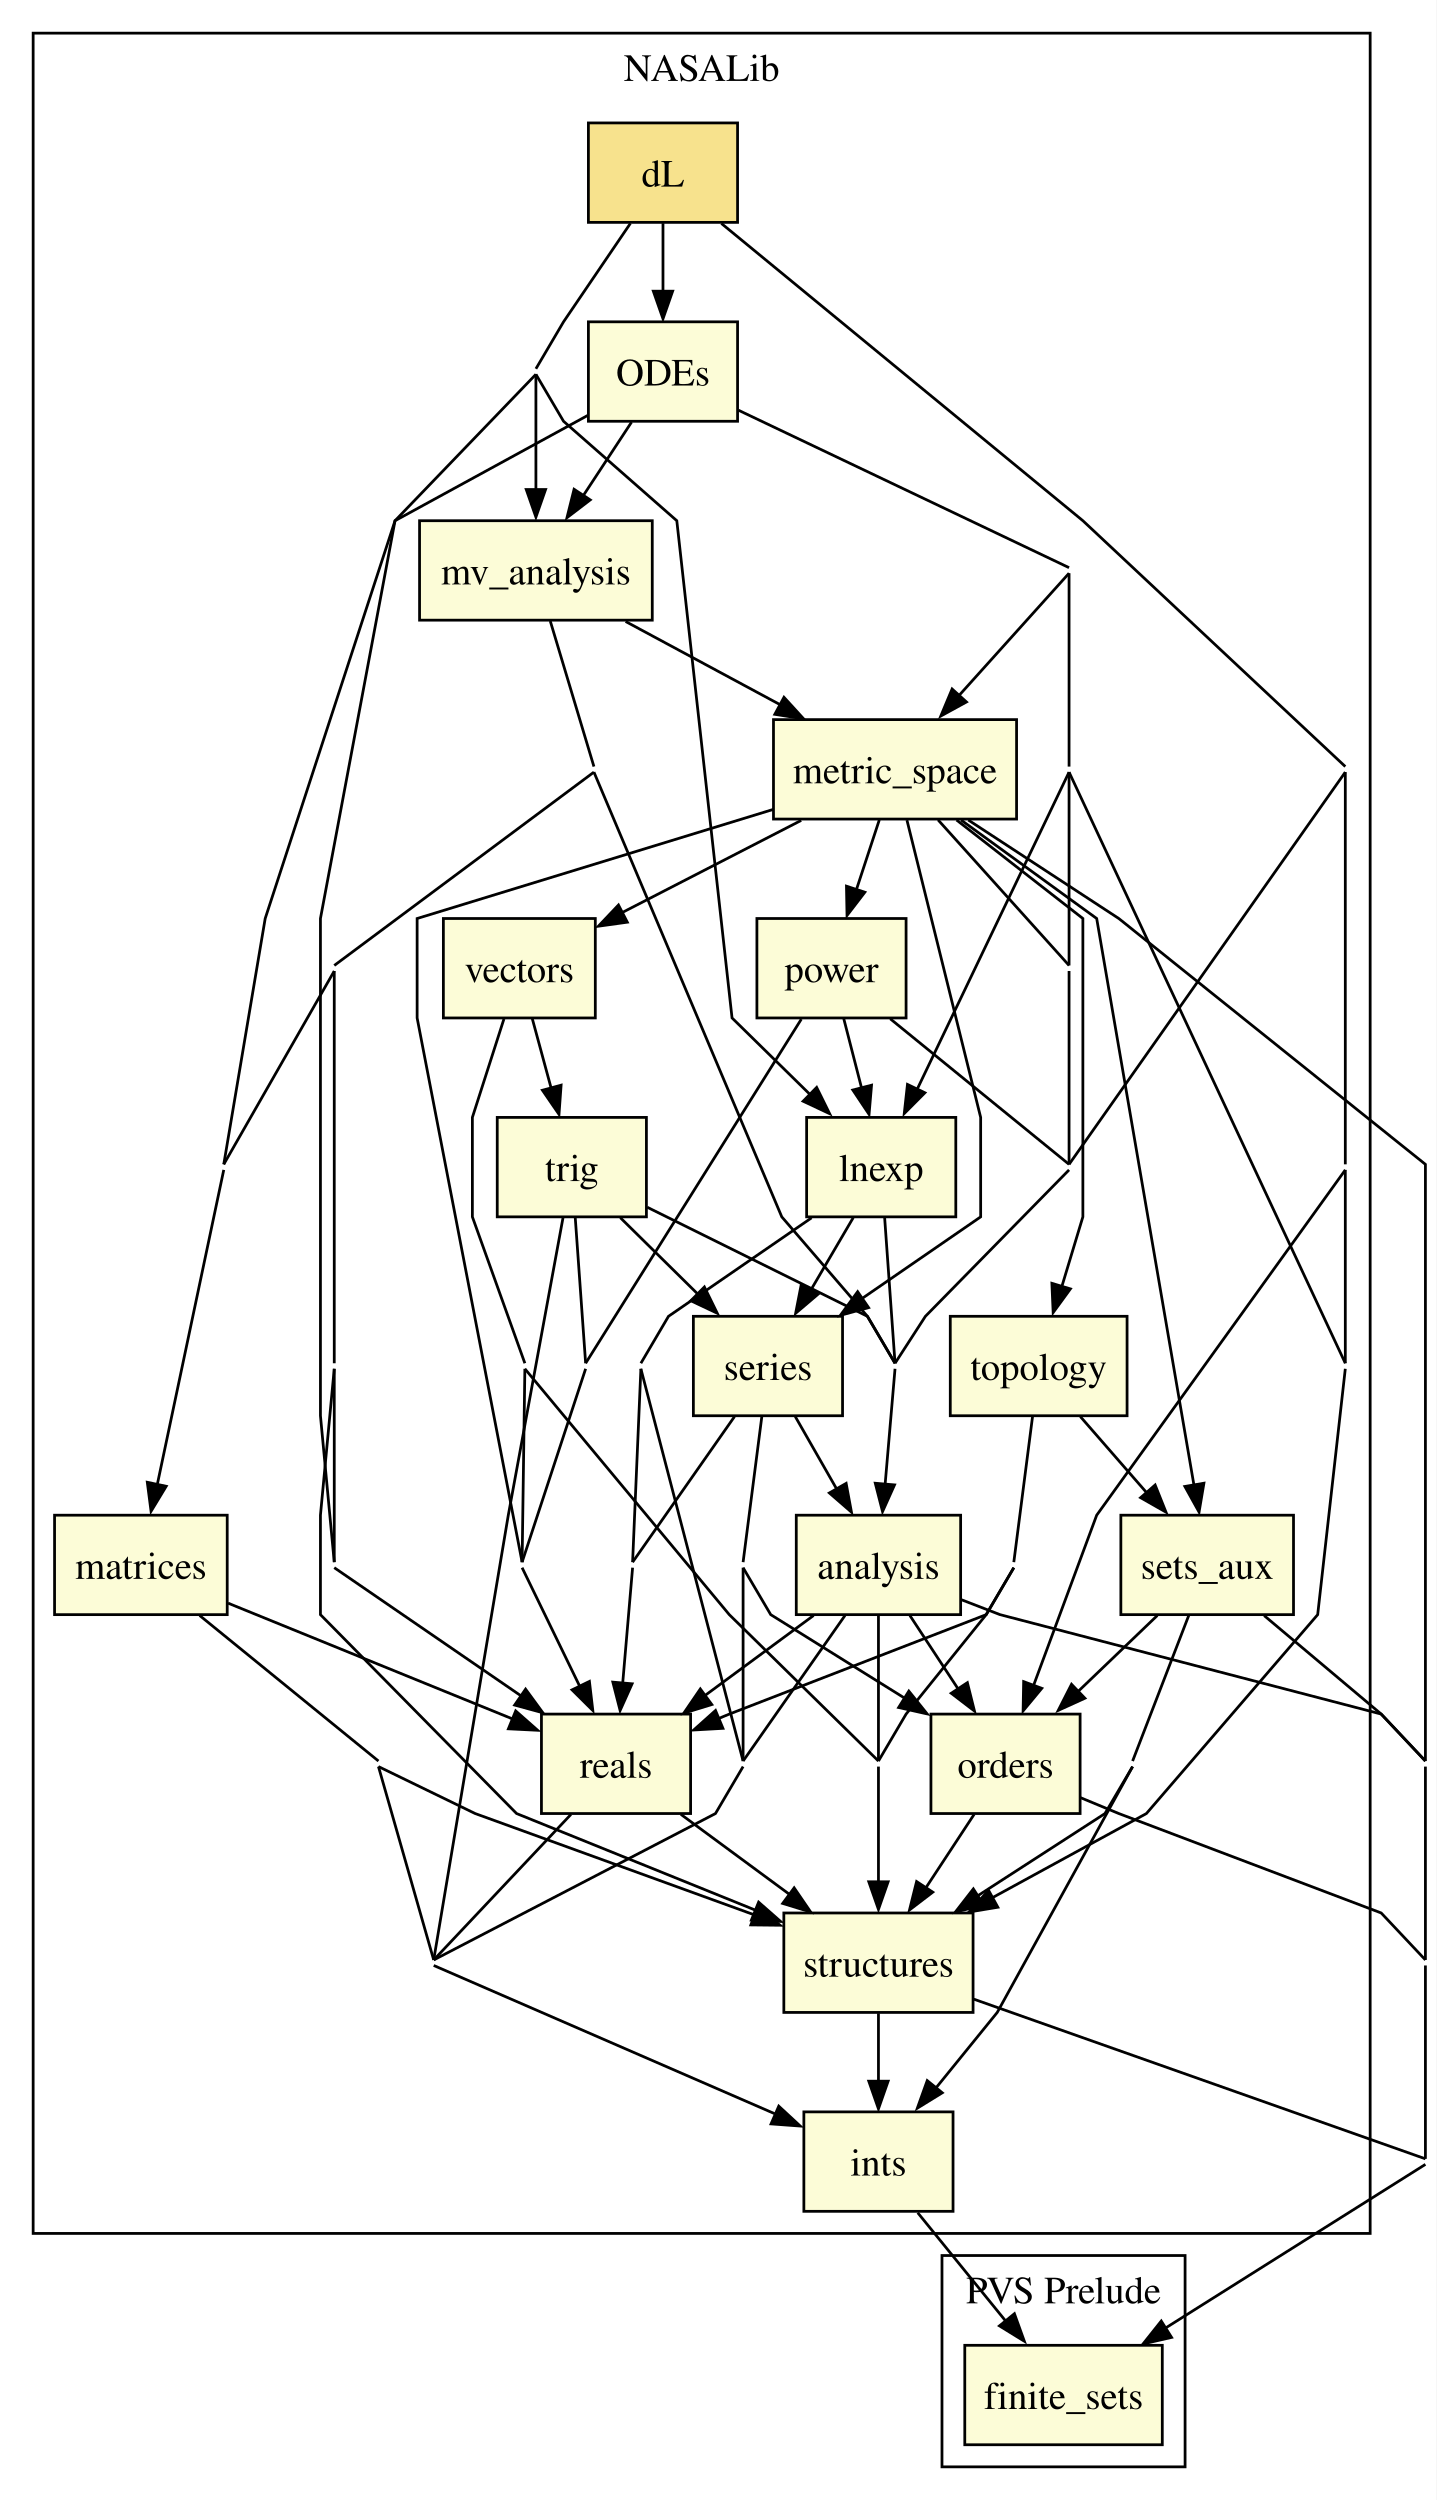
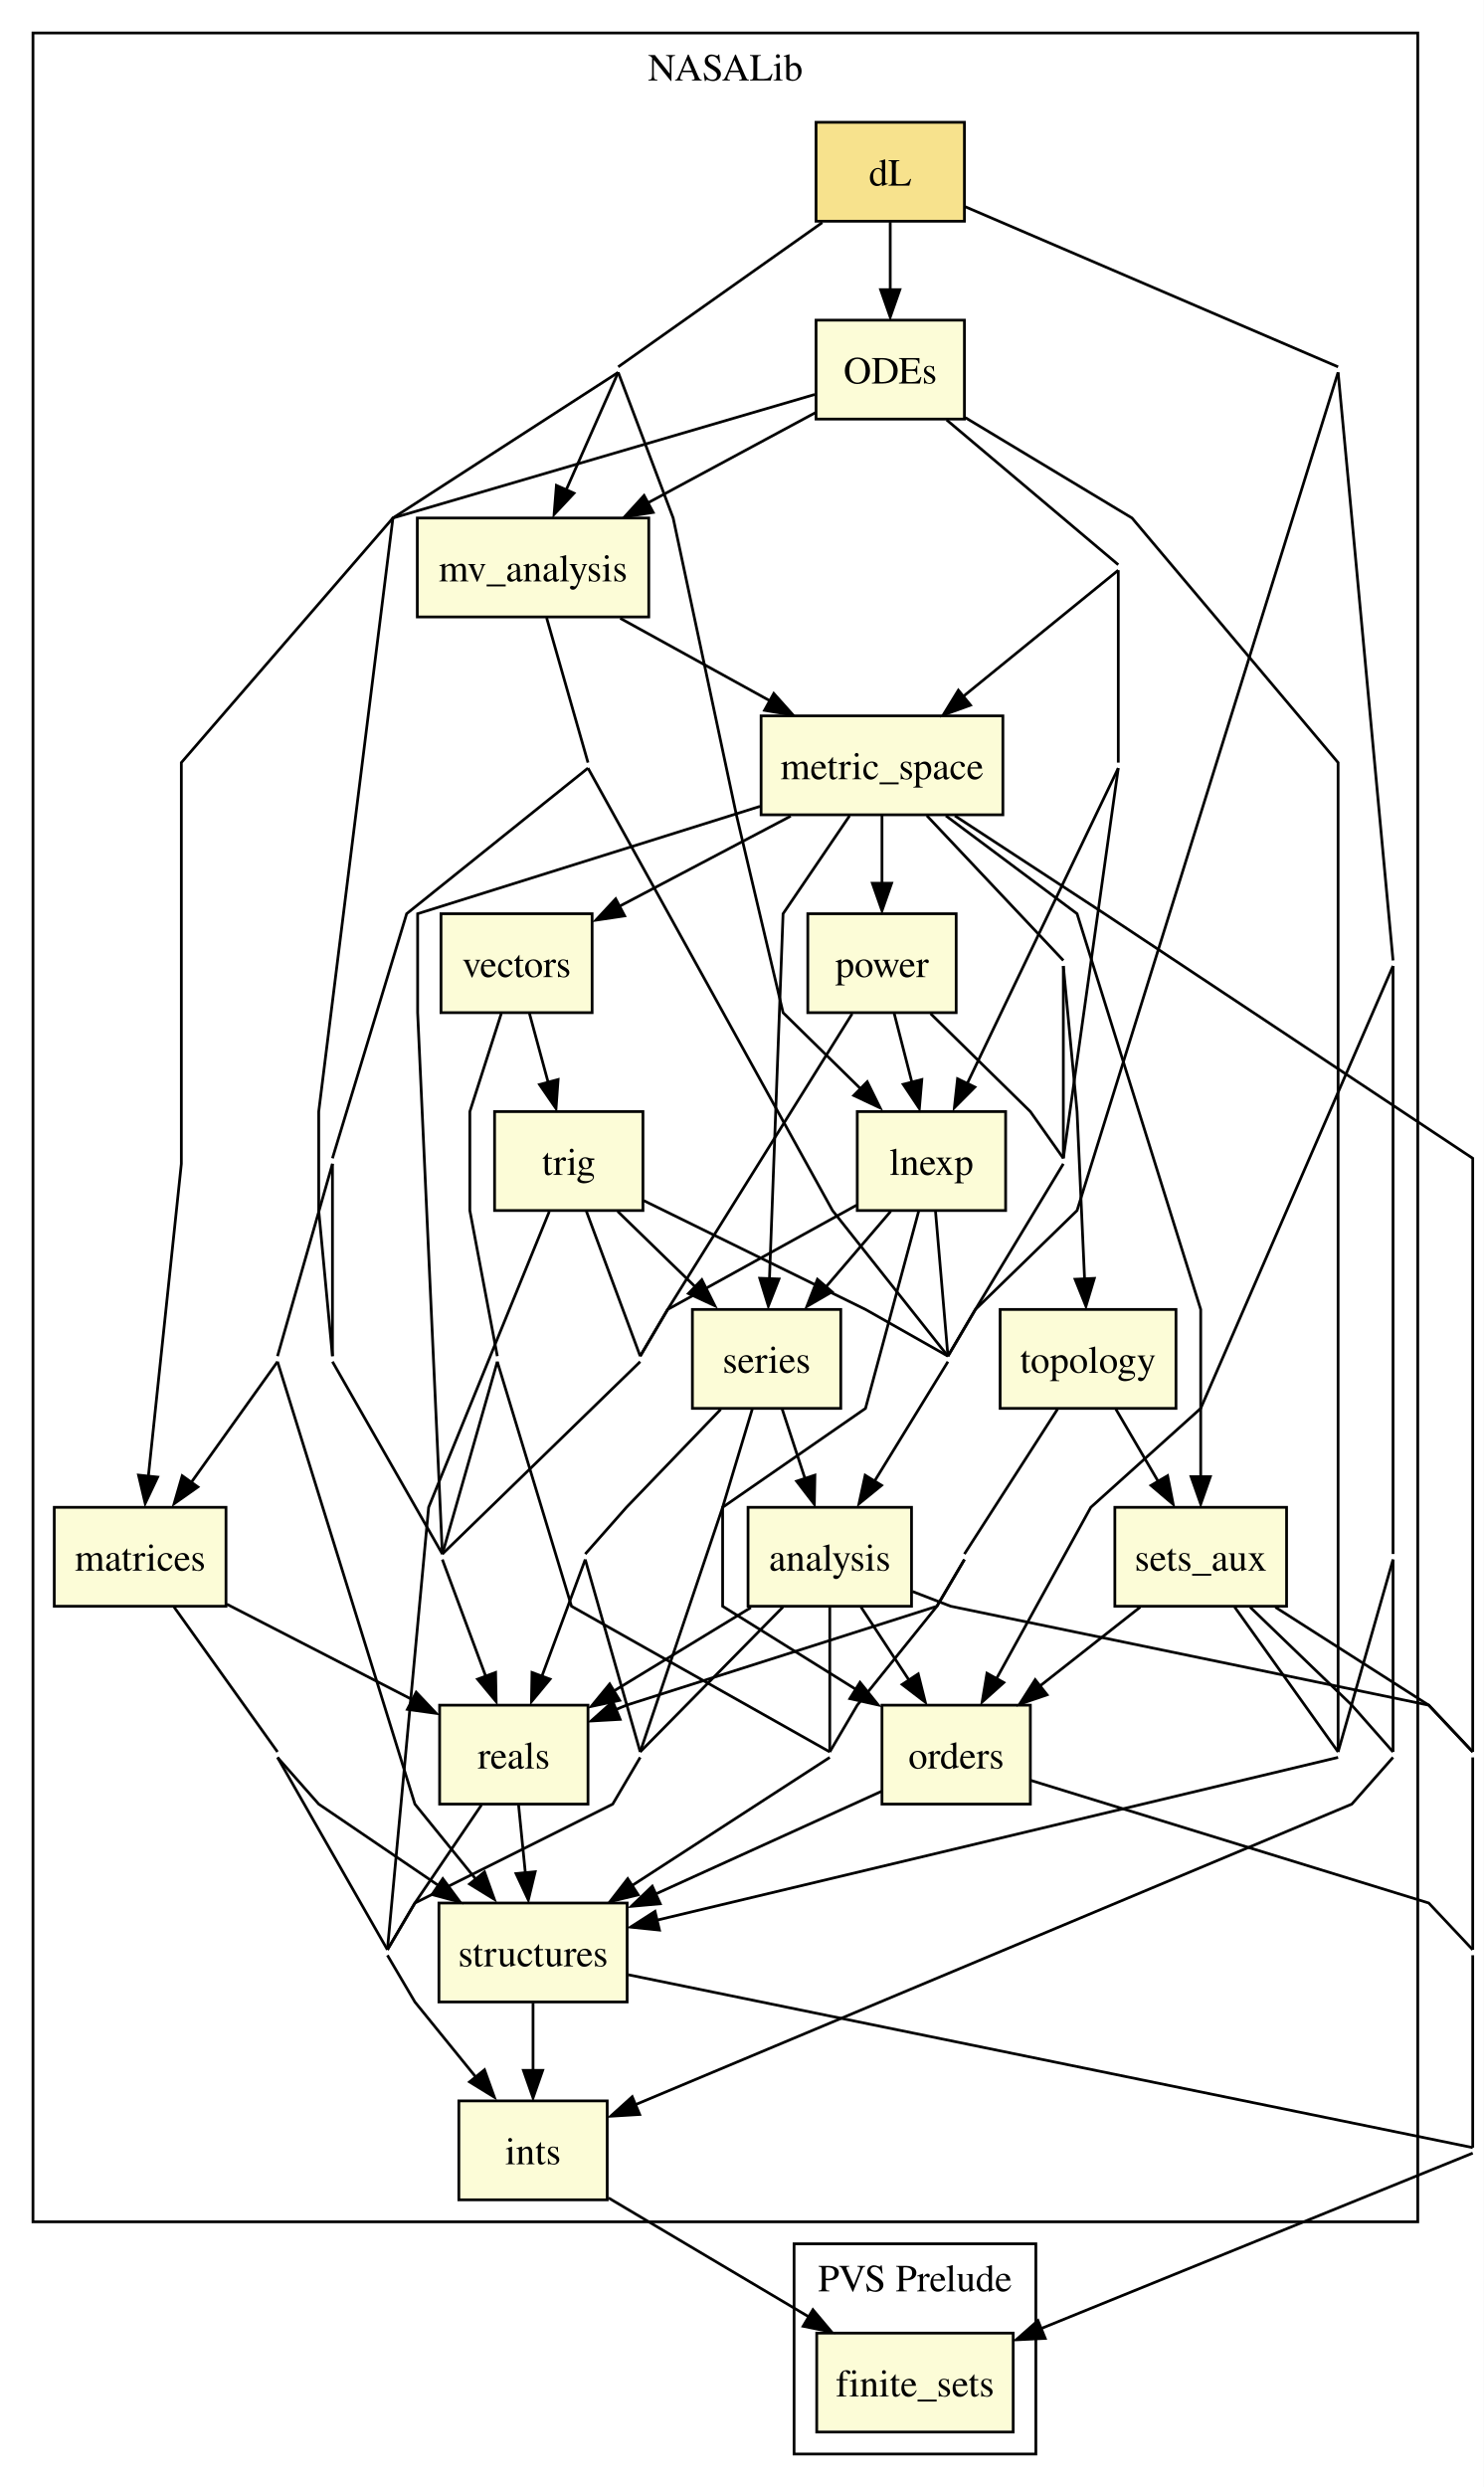
- <svg xmlns="http://www.w3.org/2000/svg" width="520pt" height="905pt" viewBox="0.00 0.00 520.00 905.00">
+ <svg xmlns="http://www.w3.org/2000/svg" width="540pt" height="905pt" viewBox="0.00 0.00 540.00 905.00">
  <g id="graph0" class="graph" transform="scale(1 1) rotate(0) translate(4 901)">
-     <polygon fill="white" stroke="none" points="-4,4 -4,-901 516,-901 516,4 -4,4" />
+     <polygon fill="white" stroke="none" points="-4,4 -4,-901 536,-901 536,4 -4,4" />
    <g id="clust1" class="cluster">
-       <polygon fill="none" stroke="black" points="8,-92.5 8,-889 492,-889 492,-92.5 8,-92.5" />
-       <text text-anchor="middle" x="250" y="-871.7" font-family="Times,serif" font-size="14.00">NASALib</text>
+       <polygon fill="none" stroke="black" points="8,-92.5 8,-889 512,-889 512,-92.5 8,-92.5" />
+       <text text-anchor="middle" x="260" y="-871.7" font-family="Times,serif" font-size="14.00">NASALib</text>
    </g>
    <g id="clust2" class="cluster">
-       <polygon fill="none" stroke="black" points="337,-8 337,-84.5 425,-84.5 425,-8 337,-8" />
-       <text text-anchor="middle" x="381" y="-67.2" font-family="Times,serif" font-size="14.00">PVS Prelude</text>
+       <polygon fill="none" stroke="black" points="285,-8 285,-84.5 373,-84.5 373,-8 285,-8" />
+       <text text-anchor="middle" x="329" y="-67.2" font-family="Times,serif" font-size="14.00">PVS Prelude</text>
    </g>
    <g id="node1" class="node">
-       <polygon fill="#fcfcd7" stroke="black" points="416.75,-52 345.25,-52 345.25,-16 416.75,-16 416.75,-52" />
-       <text text-anchor="middle" x="381" y="-28.95" font-family="Times,serif" font-size="14.00">finite_sets</text>
+       <polygon fill="#fcfcd7" stroke="black" points="347,-784.5 293,-784.5 293,-748.5 347,-748.5 347,-784.5" />
+       <text text-anchor="middle" x="320" y="-761.45" font-family="Times,serif" font-size="14.00">ODEs</text>
    </g>
    <g id="node2" class="node">
-       <polygon fill="#fcfcd7" stroke="black" points="263,-784.5 209,-784.5 209,-748.5 263,-748.5 263,-784.5" />
-       <text text-anchor="middle" x="236" y="-761.45" font-family="Times,serif" font-size="14.00">ODEs</text>
-     </g>
-     <g id="node3" class="node">
-       <polygon fill="#fcfcd7" stroke="black" points="343.75,-352.5 284.25,-352.5 284.25,-316.5 343.75,-316.5 343.75,-352.5" />
-       <text text-anchor="middle" x="314" y="-329.45" font-family="Times,serif" font-size="14.00">analysis</text>
+       <polygon fill="#fcfcd7" stroke="black" points="327.75,-352.5 268.25,-352.5 268.25,-316.5 327.75,-316.5 327.75,-352.5" />
+       <text text-anchor="middle" x="298" y="-329.45" font-family="Times,serif" font-size="14.00">analysis</text>
    </g>
    <g id="edge1" class="edge">
-       <path fill="none" stroke="black" d="M383,-621.5C383,-621.5 383,-551.5 383,-551.5" />
+       <path fill="none" stroke="black" d="M403,-621.5C403,-621.5 383,-479.5 383,-479.5" />
+     </g>
+     <g id="node5" class="node">
+       <polygon fill="#fcfcd7" stroke="black" points="362,-496.5 308,-496.5 308,-460.5 362,-460.5 362,-496.5" />
+       <text text-anchor="middle" x="335" y="-473.45" font-family="Times,serif" font-size="14.00">lnexp</text>
+     </g>
+     <g id="edge2" class="edge">
+       <path fill="none" stroke="black" d="M403,-693.5C403,-693.5 403,-623.5 403,-623.5" />
+       <path fill="none" stroke="black" d="M403,-621.5C403,-621.5 367.73,-547.84 347.99,-506.63" />
+       <polygon fill="black" stroke="black" points="350.81,-505.42 343.34,-497.91 344.5,-508.44 350.81,-505.42" />
    </g>
    <g id="node6" class="node">
-       <polygon fill="#fcfcd7" stroke="black" points="342,-496.5 288,-496.5 288,-460.5 342,-460.5 342,-496.5" />
-       <text text-anchor="middle" x="315" y="-473.45" font-family="Times,serif" font-size="14.00">lnexp</text>
-     </g>
-     <g id="edge2" class="edge">
-       <path fill="none" stroke="black" d="M383,-693.5C383,-693.5 383,-623.5 383,-623.5" />
-       <path fill="none" stroke="black" d="M383,-621.5C383,-621.5 347.73,-547.84 327.99,-506.63" />
-       <polygon fill="black" stroke="black" points="330.81,-505.42 323.34,-497.91 324.5,-508.44 330.81,-505.42" />
-     </g>
-     <g id="node7" class="node">
      <polygon fill="#fcfcd7" stroke="black" points="78.25,-352.5 15.75,-352.5 15.75,-316.5 78.25,-316.5 78.25,-352.5" />
      <text text-anchor="middle" x="47" y="-329.45" font-family="Times,serif" font-size="14.00">matrices</text>
    </g>
    <g id="edge3" class="edge">
-       <path fill="none" stroke="black" d="M208.72,-750.6C180.03,-734.92 139,-712.5 139,-712.5 139,-712.5 92,-568.5 92,-568.5 92,-568.5 77,-479.5 77,-479.5" />
-       <path fill="none" stroke="black" d="M77,-477.5C77,-477.5 61.64,-404.78 52.9,-363.42" />
-       <polygon fill="black" stroke="black" points="56.17,-362.97 50.68,-353.91 49.32,-364.42 56.17,-362.97" />
+       <path fill="none" stroke="black" d="M292.51,-757.45C241.88,-742.62 139,-712.5 139,-712.5 139,-712.5 62,-623.5 62,-623.5 62,-623.5 62,-623.5 62,-477.5 62,-477.5 54.35,-405.09 49.98,-363.68" />
+       <polygon fill="black" stroke="black" points="53.37,-363.49 48.84,-353.91 46.41,-364.22 53.37,-363.49" />
+     </g>
+     <g id="node7" class="node">
+       <polygon fill="#fcfcd7" stroke="black" points="361,-640.5 273,-640.5 273,-604.5 361,-604.5 361,-640.5" />
+       <text text-anchor="middle" x="317" y="-617.45" font-family="Times,serif" font-size="14.00">metric_space</text>
+     </g>
+     <g id="edge4" class="edge">
+       <path fill="none" stroke="black" d="M340.52,-748.2C365.1,-727.47 403,-695.5 403,-695.5" />
+       <path fill="none" stroke="black" d="M403,-693.5C403,-693.5 371.57,-667.92 346.71,-647.69" />
+       <polygon fill="black" stroke="black" points="349.22,-644.4 339.26,-640.8 344.8,-649.83 349.22,-644.4" />
    </g>
    <g id="node8" class="node">
-       <polygon fill="#fcfcd7" stroke="black" points="364,-640.5 276,-640.5 276,-604.5 364,-604.5 364,-640.5" />
-       <text text-anchor="middle" x="320" y="-617.45" font-family="Times,serif" font-size="14.00">metric_space</text>
-     </g>
-     <g id="edge4" class="edge">
-       <path fill="none" stroke="black" d="M263.31,-752.5C305.82,-732.25 383,-695.5 383,-695.5" />
-       <path fill="none" stroke="black" d="M383,-693.5C383,-693.5 360.78,-668.81 342.73,-648.75" />
-       <polygon fill="black" stroke="black" points="345.86,-646.89 336.57,-641.8 340.66,-651.58 345.86,-646.89" />
-     </g>
-     <g id="node9" class="node">
      <polygon fill="#fcfcd7" stroke="black" points="232.12,-712.5 147.88,-712.5 147.88,-676.5 232.12,-676.5 232.12,-712.5" />
      <text text-anchor="middle" x="190" y="-689.45" font-family="Times,serif" font-size="14.00">mv_analysis</text>
    </g>
    <g id="edge5" class="edge">
-       <path fill="none" stroke="black" d="M224.63,-748.2C219.39,-740.23 213.07,-730.6 207.26,-721.76" />
-       <polygon fill="black" stroke="black" points="209.66,-720.04 201.24,-713.6 203.81,-723.88 209.66,-720.04" />
-     </g>
-     <g id="node15" class="node">
-       <polygon fill="#fcfcd7" stroke="black" points="348.25,-208.5 279.75,-208.5 279.75,-172.5 348.25,-172.5 348.25,-208.5" />
-       <text text-anchor="middle" x="314" y="-185.45" font-family="Times,serif" font-size="14.00">structures</text>
+       <path fill="none" stroke="black" d="M292.75,-750.83C275.09,-741.32 251.74,-728.74 231.76,-717.99" />
+       <polygon fill="black" stroke="black" points="233.73,-714.53 223.27,-712.88 230.41,-720.7 233.73,-714.53" />
+     </g>
+     <g id="node14" class="node">
+       <polygon fill="#fcfcd7" stroke="black" points="224.25,-208.5 155.75,-208.5 155.75,-172.5 224.25,-172.5 224.25,-208.5" />
+       <text text-anchor="middle" x="190" y="-185.45" font-family="Times,serif" font-size="14.00">structures</text>
    </g>
    <g id="edge6" class="edge">
-       <path fill="none" stroke="black" d="M483,-405.5C483,-405.5 473,-316.5 473,-316.5 473,-316.5 411,-244.5 411,-244.5 411,-244.5 381.69,-228.49 355.29,-214.06" />
-       <polygon fill="black" stroke="black" points="357.22,-210.58 346.76,-208.85 353.86,-216.72 357.22,-210.58" />
-       <path fill="none" stroke="black" d="M383,-621.5C383,-621.5 483,-407.5 483,-407.5" />
+       <path fill="none" stroke="black" d="M347.36,-749.02C373.19,-733.46 408,-712.5 408,-712.5 408,-712.5 483,-623.5 483,-623.5 483,-623.5 483,-623.5 483,-405.5 483,-405.5 483,-263.5 483,-263.5" />
+     </g>
+     <g id="node4" class="node">
+       <polygon fill="#fcfcd7" stroke="black" points="217,-136.5 163,-136.5 163,-100.5 217,-100.5 217,-136.5" />
+       <text text-anchor="middle" x="190" y="-113.45" font-family="Times,serif" font-size="14.00">ints</text>
    </g>
    <g id="edge7" class="edge">
-       <path fill="none" stroke="black" d="M344.08,-321.88C351.81,-318.89 358,-316.5 358,-316.5 358,-316.5 496,-280.5 496,-280.5 496,-280.5 512,-263.5 512,-263.5" />
-       <path fill="none" stroke="black" d="M512,-261.5C512,-261.5 512,-191.5 512,-191.5" />
-     </g>
-     <g id="node5" class="node">
-       <polygon fill="#fcfcd7" stroke="black" points="341,-136.5 287,-136.5 287,-100.5 341,-100.5 341,-136.5" />
-       <text text-anchor="middle" x="314" y="-113.45" font-family="Times,serif" font-size="14.00">ints</text>
+       <path fill="none" stroke="black" d="M280.94,-316.2C260.51,-295.47 229,-263.5 229,-263.5" />
+     </g>
+     <g id="node9" class="node">
+       <polygon fill="#fcfcd7" stroke="black" points="371,-280.5 317,-280.5 317,-244.5 371,-244.5 371,-280.5" />
+       <text text-anchor="middle" x="344" y="-257.45" font-family="Times,serif" font-size="14.00">orders</text>
    </g>
    <g id="edge8" class="edge">
-       <path fill="none" stroke="black" d="M301.89,-316.2C287.38,-295.47 265,-263.5 265,-263.5" />
+       <path fill="none" stroke="black" d="M309.37,-316.2C314.61,-308.23 320.93,-298.6 326.74,-289.76" />
+       <polygon fill="black" stroke="black" points="330.19,-291.88 332.76,-281.6 324.34,-288.04 330.19,-291.88" />
+     </g>
+     <g id="node11" class="node">
+       <polygon fill="#fcfcd7" stroke="black" points="210,-280.5 156,-280.5 156,-244.5 210,-244.5 210,-280.5" />
+       <text text-anchor="middle" x="183" y="-257.45" font-family="Times,serif" font-size="14.00">reals</text>
+     </g>
+     <g id="edge9" class="edge">
+       <path fill="none" stroke="black" d="M269.28,-316.02C254.15,-306.81 235.44,-295.42 219.32,-285.61" />
+       <polygon fill="black" stroke="black" points="221.53,-282.25 211.17,-280.04 217.89,-288.23 221.53,-282.25" />
+     </g>
+     <g id="edge10" class="edge">
+       <path fill="none" stroke="black" d="M298,-316.2C298,-295.47 298,-263.5 298,-263.5" />
+     </g>
+     <g id="node18" class="node">
+       <polygon fill="#fcfcd7" stroke="black" points="364.75,-52 293.25,-52 293.25,-16 364.75,-16 364.75,-52" />
+       <text text-anchor="middle" x="329" y="-28.95" font-family="Times,serif" font-size="14.00">finite_sets</text>
+     </g>
+     <g id="edge11" class="edge">
+       <path fill="none" stroke="black" d="M328.08,-321.88C335.81,-318.89 342,-316.5 342,-316.5 342,-316.5 516,-280.5 516,-280.5 516,-280.5 532,-263.5 532,-263.5" />
+       <path fill="none" stroke="black" d="M532,-261.5C532,-261.5 532,-191.5 532,-191.5" />
+     </g>
+     <g id="node3" class="node">
+       <polygon fill="#f7e28d" stroke="black" points="347,-856.5 293,-856.5 293,-820.5 347,-820.5 347,-856.5" />
+       <text text-anchor="middle" x="320" y="-833.45" font-family="Times,serif" font-size="14.00">dL</text>
+     </g>
+     <g id="edge12" class="edge">
+       <path fill="none" stroke="black" d="M320,-820.2C320,-812.74 320,-803.82 320,-795.47" />
+       <polygon fill="black" stroke="black" points="323.5,-795.6 320,-785.6 316.5,-795.6 323.5,-795.6" />
+     </g>
+     <g id="edge13" class="edge">
+       <path fill="none" stroke="black" d="M347.28,-825.78C393.68,-805.86 483,-767.5 483,-767.5" />
+       <path fill="none" stroke="black" d="M483,-765.5C483,-765.5 388,-460.5 388,-460.5 388,-460.5 351,-424.5 351,-424.5 351,-424.5 341,-407.5 341,-407.5" />
+     </g>
+     <g id="edge14" class="edge">
+       <path fill="none" stroke="black" d="M503,-333.5C503,-333.5 503,-263.5 503,-263.5" />
+     </g>
+     <g id="edge15" class="edge">
+       <path fill="none" stroke="black" d="M221,-765.5C221,-765.5 241,-712.5 241,-712.5 241,-712.5 264,-604.5 264,-604.5 264,-604.5 281,-532.5 281,-532.5 281,-532.5 295.64,-518.13 309.68,-504.35" />
+       <polygon fill="black" stroke="black" points="311.63,-507.36 316.32,-497.85 306.73,-502.36 311.63,-507.36" />
+     </g>
+     <g id="edge16" class="edge">
+       <path fill="none" stroke="black" d="M221,-765.5C221,-765.5 210.73,-742.32 202.02,-722.64" />
+       <polygon fill="black" stroke="black" points="204.91,-721.53 197.66,-713.8 198.51,-724.36 204.91,-721.53" />
+     </g>
+     <g id="edge17" class="edge">
+       <path fill="none" stroke="black" d="M503,-549.5C503,-549.5 433,-388.5 433,-388.5 433,-388.5 393,-352.5 393,-352.5 393,-352.5 373.1,-316.35 358.66,-290.13" />
+       <polygon fill="black" stroke="black" points="361.34,-288.73 353.45,-281.66 355.2,-292.11 361.34,-288.73" />
+       <path fill="none" stroke="black" d="M483,-765.5C483,-765.5 488,-712.5 488,-712.5 488,-712.5 503,-551.5 503,-551.5" />
+     </g>
+     <g id="edge18" class="edge">
+       <path fill="none" stroke="black" d="M221,-765.5C221,-765.5 139,-712.5 139,-712.5 139,-712.5 112,-496.5 112,-496.5 112,-496.5 112,-460.5 112,-460.5 112,-460.5 117,-407.5 117,-407.5" />
+       <path fill="none" stroke="black" d="M295.27,-820.02C265.95,-799.28 221,-767.5 221,-767.5" />
+       <path fill="none" stroke="black" d="M157,-333.5C157,-333.5 165.53,-310.53 172.82,-290.91" />
+       <polygon fill="black" stroke="black" points="176.37,-292.4 176.57,-281.8 169.81,-289.96 176.37,-292.4" />
+       <path fill="none" stroke="black" d="M117,-405.5C117,-405.5 157,-335.5 157,-335.5" />
+     </g>
+     <g id="edge19" class="edge">
+       <path fill="none" stroke="black" d="M503,-333.5C503,-333.5 483,-263.5 483,-263.5" />
+       <path fill="none" stroke="black" d="M503,-549.5C503,-549.5 503,-335.5 503,-335.5" />
+     </g>
+     <g id="edge20" class="edge">
+       <path fill="none" stroke="black" d="M217.46,-101.2C238.32,-88.82 267.28,-71.63 290.46,-57.87" />
+       <polygon fill="black" stroke="black" points="291.86,-60.52 298.68,-52.4 288.29,-54.5 291.86,-60.52" />
+     </g>
+     <g id="edge21" class="edge">
+       <path fill="none" stroke="black" d="M336.48,-460.2C338.26,-439.47 341,-407.5 341,-407.5" />
+     </g>
+     <g id="edge22" class="edge">
+       <path fill="none" stroke="black" d="M330.37,-460.34C323.4,-434.48 311,-388.5 311,-388.5 311,-388.5 259,-352.5 259,-352.5 259,-352.5 229,-263.5 229,-263.5" />
+     </g>
+     <g id="edge23" class="edge">
+       <path fill="none" stroke="black" d="M307.75,-462.45C279.37,-446.78 239,-424.5 239,-424.5 239,-424.5 229,-407.5 229,-407.5" />
+     </g>
+     <g id="node12" class="node">
+       <polygon fill="#fcfcd7" stroke="black" points="302,-424.5 248,-424.5 248,-388.5 302,-388.5 302,-424.5" />
+       <text text-anchor="middle" x="275" y="-401.45" font-family="Times,serif" font-size="14.00">series</text>
+     </g>
+     <g id="edge24" class="edge">
+       <path fill="none" stroke="black" d="M320.17,-460.2C313.12,-451.97 304.56,-441.98 296.79,-432.92" />
+       <polygon fill="black" stroke="black" points="298.83,-430.92 289.66,-425.6 293.51,-435.47 298.83,-430.92" />
+     </g>
+     <g id="edge25" class="edge">
+       <path fill="none" stroke="black" d="M137,-189.5C137,-189.5 147,-172.5 147,-172.5 147,-172.5 158.23,-158.65 169.22,-145.12" />
+       <polygon fill="black" stroke="black" points="172.34,-147.82 175.92,-137.85 166.9,-143.41 172.34,-147.82" />
+       <path fill="none" stroke="black" d="M97,-261.5C97,-261.5 137,-191.5 137,-191.5" />
+       <path fill="none" stroke="black" d="M59.36,-316.2C74.17,-295.47 97,-263.5 97,-263.5" />
+     </g>
+     <g id="edge26" class="edge">
+       <path fill="none" stroke="black" d="M78.54,-317.26C98.73,-306.87 125,-293.35 146.15,-282.47" />
+       <polygon fill="black" stroke="black" points="147.47,-285.21 154.76,-277.52 144.27,-278.98 147.47,-285.21" />
+     </g>
+     <g id="edge27" class="edge">
+       <path fill="none" stroke="black" d="M97,-261.5C97,-261.5 112,-244.5 112,-244.5 112,-244.5 134.55,-229.18 155.39,-215.01" />
+       <polygon fill="black" stroke="black" points="157.16,-217.37 163.46,-208.85 153.22,-211.58 157.16,-217.37" />
+     </g>
+     <g id="edge28" class="edge">
+       <path fill="none" stroke="black" d="M333.31,-604.2C352.86,-583.47 383,-551.5 383,-551.5" />
+       <path fill="none" stroke="black" d="M383,-549.5C383,-549.5 383,-479.5 383,-479.5" />
    </g>
    <g id="node10" class="node">
-       <polygon fill="#fcfcd7" stroke="black" points="387,-280.5 333,-280.5 333,-244.5 387,-244.5 387,-280.5" />
-       <text text-anchor="middle" x="360" y="-257.45" font-family="Times,serif" font-size="14.00">orders</text>
-     </g>
-     <g id="edge9" class="edge">
-       <path fill="none" stroke="black" d="M325.37,-316.2C330.61,-308.23 336.93,-298.6 342.74,-289.76" />
-       <polygon fill="black" stroke="black" points="346.19,-291.88 348.76,-281.6 340.34,-288.04 346.19,-291.88" />
-     </g>
-     <g id="node12" class="node">
-       <polygon fill="#fcfcd7" stroke="black" points="246,-280.5 192,-280.5 192,-244.5 246,-244.5 246,-280.5" />
-       <text text-anchor="middle" x="219" y="-257.45" font-family="Times,serif" font-size="14.00">reals</text>
-     </g>
-     <g id="edge10" class="edge">
-       <path fill="none" stroke="black" d="M290.52,-316.2C278.64,-307.45 264.05,-296.69 251.15,-287.19" />
-       <polygon fill="black" stroke="black" points="253.67,-283.96 243.54,-280.85 249.52,-289.6 253.67,-283.96" />
-     </g>
-     <g id="edge11" class="edge">
-       <path fill="none" stroke="black" d="M314,-316.2C314,-295.47 314,-263.5 314,-263.5" />
-     </g>
-     <g id="node4" class="node">
-       <polygon fill="#f7e28d" stroke="black" points="263,-856.5 209,-856.5 209,-820.5 263,-820.5 263,-856.5" />
-       <text text-anchor="middle" x="236" y="-833.45" font-family="Times,serif" font-size="14.00">dL</text>
-     </g>
-     <g id="edge12" class="edge">
-       <path fill="none" stroke="black" d="M236,-820.2C236,-812.74 236,-803.82 236,-795.47" />
-       <polygon fill="black" stroke="black" points="239.5,-795.6 236,-785.6 232.5,-795.6 239.5,-795.6" />
-     </g>
-     <g id="edge13" class="edge">
-       <path fill="none" stroke="black" d="M483,-621.5C483,-621.5 383,-479.5 383,-479.5" />
-       <path fill="none" stroke="black" d="M257.13,-820.12C298.9,-785.77 388,-712.5 388,-712.5 388,-712.5 483,-623.5 483,-623.5" />
-     </g>
-     <g id="edge14" class="edge">
-       <path fill="none" stroke="black" d="M190,-765.5C190,-765.5 200,-748.5 200,-748.5 200,-748.5 241,-712.5 241,-712.5 241,-712.5 261,-532.5 261,-532.5 261,-532.5 275.64,-518.13 289.68,-504.35" />
-       <polygon fill="black" stroke="black" points="291.63,-507.36 296.32,-497.85 286.73,-502.36 291.63,-507.36" />
-     </g>
-     <g id="edge15" class="edge">
-       <path fill="none" stroke="black" d="M190,-765.5C190,-765.5 190,-743.16 190,-723.72" />
-       <polygon fill="black" stroke="black" points="193.5,-723.8 190,-713.8 186.5,-723.8 193.5,-723.8" />
-     </g>
-     <g id="edge16" class="edge">
-       <path fill="none" stroke="black" d="M483,-477.5C483,-477.5 393,-352.5 393,-352.5 393,-352.5 379.83,-316.98 370.13,-290.82" />
-       <polygon fill="black" stroke="black" points="373.12,-289.82 366.36,-281.66 366.56,-292.25 373.12,-289.82" />
-       <path fill="none" stroke="black" d="M483,-621.5C483,-621.5 483,-479.5 483,-479.5" />
-     </g>
-     <g id="edge17" class="edge">
-       <path fill="none" stroke="black" d="M117,-333.5C117,-333.5 155.04,-307.4 184.65,-287.07" />
-       <polygon fill="black" stroke="black" points="186.26,-289.53 192.52,-280.98 182.3,-283.76 186.26,-289.53" />
-       <path fill="none" stroke="black" d="M224.21,-820.15C213.71,-804.69 200,-784.5 200,-784.5 200,-784.5 190,-767.5 190,-767.5" />
-       <path fill="none" stroke="black" d="M190,-765.5C190,-765.5 139,-712.5 139,-712.5 139,-712.5 112,-568.5 112,-568.5 112,-568.5 112,-388.5 112,-388.5 112,-388.5 117,-335.5 117,-335.5" />
-     </g>
-     <g id="edge18" class="edge">
-       <path fill="none" stroke="black" d="M483,-477.5C483,-477.5 483,-407.5 483,-407.5" />
-     </g>
-     <g id="edge19" class="edge">
-       <path fill="none" stroke="black" d="M328.21,-100C337.45,-88.63 349.65,-73.6 360,-60.85" />
-       <polygon fill="black" stroke="black" points="363.22,-63.44 366.81,-53.47 357.79,-59.03 363.22,-63.44" />
-     </g>
-     <g id="edge20" class="edge">
-       <path fill="none" stroke="black" d="M316.24,-460.2C317.72,-439.47 320,-407.5 320,-407.5" />
-     </g>
-     <g id="edge21" class="edge">
-       <path fill="none" stroke="black" d="M228,-405.5C228,-405.5 265,-263.5 265,-263.5" />
-       <path fill="none" stroke="black" d="M265,-261.5C265,-261.5 255,-244.5 255,-244.5 255,-244.5 153,-191.5 153,-191.5" />
-     </g>
-     <g id="edge22" class="edge">
-       <path fill="none" stroke="black" d="M289.79,-460.15C267.33,-444.69 238,-424.5 238,-424.5 238,-424.5 228,-407.5 228,-407.5" />
-       <path fill="none" stroke="black" d="M225,-333.5C225,-333.5 223.09,-311.16 221.42,-291.72" />
-       <polygon fill="black" stroke="black" points="224.82,-291.47 220.48,-281.8 217.85,-292.07 224.82,-291.47" />
-       <path fill="none" stroke="black" d="M228,-405.5C228,-405.5 225,-335.5 225,-335.5" />
+       <polygon fill="#fcfcd7" stroke="black" points="344,-568.5 290,-568.5 290,-532.5 344,-532.5 344,-568.5" />
+       <text text-anchor="middle" x="317" y="-545.45" font-family="Times,serif" font-size="14.00">power</text>
+     </g>
+     <g id="edge29" class="edge">
+       <path fill="none" stroke="black" d="M317,-604.2C317,-596.74 317,-587.82 317,-579.47" />
+       <polygon fill="black" stroke="black" points="320.5,-579.6 317,-569.6 313.5,-579.6 320.5,-579.6" />
+     </g>
+     <g id="edge30" class="edge">
+       <path fill="none" stroke="black" d="M272.6,-607.57C222.53,-591.87 148,-568.5 148,-568.5 148,-568.5 148,-532.5 148,-532.5 148,-532.5 157,-335.5 157,-335.5" />
+     </g>
+     <g id="edge31" class="edge">
+       <path fill="none" stroke="black" d="M305.21,-604.15C294.71,-588.69 281,-568.5 281,-568.5 281,-568.5 277.76,-481.61 276.04,-435.5" />
+       <polygon fill="black" stroke="black" points="279.51,-435.59 275.64,-425.73 272.52,-435.85 279.51,-435.59" />
    </g>
    <g id="node13" class="node">
-       <polygon fill="#fcfcd7" stroke="black" points="301,-424.5 247,-424.5 247,-388.5 301,-388.5 301,-424.5" />
-       <text text-anchor="middle" x="274" y="-401.45" font-family="Times,serif" font-size="14.00">series</text>
-     </g>
-     <g id="edge23" class="edge">
-       <path fill="none" stroke="black" d="M304.87,-460.2C300.25,-452.31 294.68,-442.8 289.55,-434.05" />
-       <polygon fill="black" stroke="black" points="292.09,-432.46 284.02,-425.6 286.05,-436 292.09,-432.46" />
-     </g>
-     <g id="edge24" class="edge">
-       <path fill="none" stroke="black" d="M153,-189.5C153,-189.5 229.17,-156.38 276.72,-135.71" />
-       <polygon fill="black" stroke="black" points="277.91,-138.57 285.69,-131.37 275.12,-132.15 277.91,-138.57" />
-       <path fill="none" stroke="black" d="M68.26,-316.2C93.73,-295.47 133,-263.5 133,-263.5" />
-       <path fill="none" stroke="black" d="M133,-261.5C133,-261.5 153,-191.5 153,-191.5" />
-     </g>
-     <g id="edge25" class="edge">
-       <path fill="none" stroke="black" d="M78.55,-320.66C107.65,-308.82 150.88,-291.22 181.69,-278.68" />
-       <polygon fill="black" stroke="black" points="182.68,-281.65 190.62,-274.64 180.04,-275.17 182.68,-281.65" />
-     </g>
-     <g id="edge26" class="edge">
-       <path fill="none" stroke="black" d="M133,-261.5C133,-261.5 168,-244.5 168,-244.5 168,-244.5 226.23,-223.36 269.14,-207.79" />
-       <polygon fill="black" stroke="black" points="270.19,-210.76 278.4,-204.06 267.81,-204.18 270.19,-210.76" />
-     </g>
-     <g id="edge27" class="edge">
-       <path fill="none" stroke="black" d="M346.52,-604.15C370.15,-588.69 401,-568.5 401,-568.5 401,-568.5 512,-479.5 512,-479.5 512,-479.5 512,-479.5 512,-405.5 512,-405.5 512,-263.5 512,-263.5" />
-     </g>
-     <g id="edge28" class="edge">
-       <path fill="none" stroke="black" d="M383,-549.5C383,-549.5 383,-479.5 383,-479.5" />
-       <path fill="none" stroke="black" d="M335.57,-604.2C354.23,-583.47 383,-551.5 383,-551.5" />
-     </g>
-     <g id="node11" class="node">
-       <polygon fill="#fcfcd7" stroke="black" points="324,-568.5 270,-568.5 270,-532.5 324,-532.5 324,-568.5" />
-       <text text-anchor="middle" x="297" y="-545.45" font-family="Times,serif" font-size="14.00">power</text>
-     </g>
-     <g id="edge29" class="edge">
-       <path fill="none" stroke="black" d="M314.31,-604.2C311.81,-596.57 308.8,-587.42 306,-578.9" />
-       <polygon fill="black" stroke="black" points="309.07,-578.01 302.62,-569.6 302.42,-580.2 309.07,-578.01" />
-     </g>
-     <g id="edge30" class="edge">
-       <path fill="none" stroke="black" d="M185,-333.5C185,-333.5 196.26,-310.32 205.82,-290.64" />
-       <polygon fill="black" stroke="black" points="209.37,-292.33 210.6,-281.8 203.08,-289.27 209.37,-292.33" />
-       <path fill="none" stroke="black" d="M275.9,-607.99C224.64,-592.29 147,-568.5 147,-568.5 147,-568.5 147,-532.5 147,-532.5 147,-532.5 185,-335.5 185,-335.5" />
-     </g>
-     <g id="edge31" class="edge">
-       <path fill="none" stroke="black" d="M324.31,-604.12C332.83,-569.77 351,-496.5 351,-496.5 351,-496.5 351,-460.5 351,-460.5 351,-460.5 328.74,-445.18 308.16,-431.01" />
-       <polygon fill="black" stroke="black" points="310.43,-427.64 300.21,-424.85 306.47,-433.41 310.43,-427.64" />
-     </g>
-     <g id="node14" class="node">
      <polygon fill="#fcfcd7" stroke="black" points="464.25,-352.5 401.75,-352.5 401.75,-316.5 464.25,-316.5 464.25,-352.5" />
      <text text-anchor="middle" x="433" y="-329.45" font-family="Times,serif" font-size="14.00">sets_aux</text>
    </g>
    <g id="edge32" class="edge">
-       <path fill="none" stroke="black" d="M343.9,-604.15C365.19,-588.69 393,-568.5 393,-568.5 393,-568.5 417.66,-424.88 428.25,-363.15" />
-       <polygon fill="black" stroke="black" points="431.82,-364.08 430.06,-353.63 424.92,-362.9 431.82,-364.08" />
-     </g>
-     <g id="node16" class="node">
-       <polygon fill="#fcfcd7" stroke="black" points="404,-424.5 340,-424.5 340,-388.5 404,-388.5 404,-424.5" />
-       <text text-anchor="middle" x="372" y="-401.45" font-family="Times,serif" font-size="14.00">topology</text>
+       <path fill="none" stroke="black" d="M340.25,-604.15C360.95,-588.69 388,-568.5 388,-568.5 388,-568.5 433,-424.5 433,-424.5 433,-424.5 433,-389.61 433,-363.52" />
+       <polygon fill="black" stroke="black" points="436.5,-363.66 433,-353.66 429.5,-363.66 436.5,-363.66" />
+     </g>
+     <g id="node15" class="node">
+       <polygon fill="#fcfcd7" stroke="black" points="424,-424.5 360,-424.5 360,-388.5 424,-388.5 424,-424.5" />
+       <text text-anchor="middle" x="392" y="-401.45" font-family="Times,serif" font-size="14.00">topology</text>
    </g>
    <g id="edge33" class="edge">
-       <path fill="none" stroke="black" d="M342.27,-604.15C362.1,-588.69 388,-568.5 388,-568.5 388,-568.5 388,-460.5 388,-460.5 388,-460.5 384.21,-447.93 380.31,-435.03" />
-       <polygon fill="black" stroke="black" points="383.48,-434.42 377.24,-425.85 376.78,-436.44 383.48,-434.42" />
-     </g>
-     <g id="node18" class="node">
+       <path fill="none" stroke="black" d="M383,-549.5C383,-549.5 388,-496.5 388,-496.5 388,-496.5 389.57,-461.61 390.74,-435.52" />
+       <polygon fill="black" stroke="black" points="394.28,-435.81 391.23,-425.66 387.28,-435.49 394.28,-435.81" />
+     </g>
+     <g id="node17" class="node">
      <polygon fill="#fcfcd7" stroke="black" points="211.5,-568.5 156.5,-568.5 156.5,-532.5 211.5,-532.5 211.5,-568.5" />
      <text text-anchor="middle" x="184" y="-545.45" font-family="Times,serif" font-size="14.00">vectors</text>
    </g>
    <g id="edge34" class="edge">
-       <path fill="none" stroke="black" d="M286.03,-604.02C266.29,-593.85 241.39,-581.04 221.13,-570.61" />
-       <polygon fill="black" stroke="black" points="223.09,-567.17 212.6,-565.71 219.89,-573.39 223.09,-567.17" />
+       <path fill="none" stroke="black" d="M283.78,-604.02C264.83,-594.04 241.01,-581.5 221.4,-571.18" />
+       <polygon fill="black" stroke="black" points="223.34,-567.72 212.86,-566.16 220.08,-573.92 223.34,-567.72" />
    </g>
    <g id="edge35" class="edge">
-       <path fill="none" stroke="black" d="M211,-621.5C211,-621.5 279,-460.5 279,-460.5 279,-460.5 310,-424.5 310,-424.5 310,-424.5 320,-407.5 320,-407.5" />
+       <path fill="none" stroke="black" d="M343.52,-604.15C367.15,-588.69 398,-568.5 398,-568.5 398,-568.5 532,-479.5 532,-479.5 532,-479.5 532,-479.5 532,-405.5 532,-405.5 532,-263.5 532,-263.5" />
    </g>
    <g id="edge36" class="edge">
-       <path fill="none" stroke="black" d="M195.19,-676.2C201.41,-655.47 211,-623.5 211,-623.5" />
-       <path fill="none" stroke="black" d="M211,-621.5C211,-621.5 117,-551.5 117,-551.5" />
-       <path fill="none" stroke="black" d="M117,-549.5C117,-549.5 77,-479.5 77,-479.5" />
+       <path fill="none" stroke="black" d="M210,-621.5C210,-621.5 299,-460.5 299,-460.5 299,-460.5 341,-407.5 341,-407.5" />
    </g>
    <g id="edge37" class="edge">
-       <path fill="none" stroke="black" d="M222.47,-676.02C239.5,-666.84 260.56,-655.51 278.74,-645.72" />
-       <polygon fill="black" stroke="black" points="279.8,-648.58 286.94,-640.76 276.48,-642.42 279.8,-648.58" />
+       <path fill="none" stroke="black" d="M117,-477.5C117,-477.5 97,-407.5 97,-407.5" />
+       <path fill="none" stroke="black" d="M97,-405.5C97,-405.5 79.83,-381.46 65.61,-361.56" />
+       <polygon fill="black" stroke="black" points="68.02,-359.91 59.36,-353.8 62.32,-363.98 68.02,-359.91" />
+       <path fill="none" stroke="black" d="M194.94,-676.2C200.87,-655.47 210,-623.5 210,-623.5" />
+       <path fill="none" stroke="black" d="M210,-621.5C210,-621.5 144,-568.5 144,-568.5 144,-568.5 117,-479.5 117,-479.5" />
    </g>
    <g id="edge38" class="edge">
-       <path fill="none" stroke="black" d="M117,-405.5C117,-405.5 117,-335.5 117,-335.5" />
+       <path fill="none" stroke="black" d="M221.72,-676.02C238.21,-666.93 258.55,-655.72 276.2,-645.99" />
+       <polygon fill="black" stroke="black" points="277.62,-648.65 284.68,-640.76 274.24,-642.52 277.62,-648.65" />
    </g>
    <g id="edge39" class="edge">
-       <path fill="none" stroke="black" d="M117,-549.5C117,-549.5 117,-407.5 117,-407.5" />
-       <path fill="none" stroke="black" d="M117,-405.5C117,-405.5 112,-352.5 112,-352.5 112,-352.5 112,-316.5 112,-316.5 112,-316.5 183,-244.5 183,-244.5 183,-244.5 231.68,-224.81 269.69,-209.43" />
-       <polygon fill="black" stroke="black" points="270.62,-212.42 278.58,-205.43 268,-205.93 270.62,-212.42" />
+       <path fill="none" stroke="black" d="M117,-477.5C117,-477.5 117,-407.5 117,-407.5" />
    </g>
    <g id="edge40" class="edge">
-       <path fill="none" stroke="black" d="M512,-189.5C512,-189.5 512,-119.5 512,-119.5" />
-       <path fill="none" stroke="black" d="M387.12,-250.26C394.74,-247.09 401,-244.5 401,-244.5 401,-244.5 496,-208.5 496,-208.5 496,-208.5 512,-191.5 512,-191.5" />
+       <path fill="none" stroke="black" d="M97,-405.5C97,-405.5 147,-244.5 147,-244.5 147,-244.5 158.23,-230.65 169.22,-217.12" />
+       <polygon fill="black" stroke="black" points="172.34,-219.82 175.92,-209.85 166.9,-215.41 172.34,-219.82" />
    </g>
    <g id="edge41" class="edge">
-       <path fill="none" stroke="black" d="M348.63,-244.2C343.39,-236.23 337.07,-226.6 331.26,-217.76" />
-       <polygon fill="black" stroke="black" points="333.66,-216.04 325.24,-209.6 327.81,-219.88 333.66,-216.04" />
+       <path fill="none" stroke="black" d="M316.82,-249.15C294.08,-238.81 261.18,-223.86 234.59,-211.77" />
+       <polygon fill="black" stroke="black" points="236.29,-208.24 225.74,-207.29 233.4,-214.62 236.29,-208.24" />
    </g>
    <g id="edge42" class="edge">
-       <path fill="none" stroke="black" d="M383,-477.5C383,-477.5 331,-424.5 331,-424.5 331,-424.5 320,-407.5 320,-407.5" />
-       <path fill="none" stroke="black" d="M318.26,-532.2C343.73,-511.47 383,-479.5 383,-479.5" />
+       <path fill="none" stroke="black" d="M371.25,-253.1C419.75,-238.16 516,-208.5 516,-208.5 516,-208.5 532,-191.5 532,-191.5" />
+       <path fill="none" stroke="black" d="M532,-189.5C532,-189.5 532,-119.5 532,-119.5" />
    </g>
    <g id="edge43" class="edge">
-       <path fill="none" stroke="black" d="M301.45,-532.2C303.39,-524.65 305.71,-515.62 307.88,-507.18" />
-       <polygon fill="black" stroke="black" points="311.5,-508.16 310.6,-497.6 304.72,-506.42 311.5,-508.16" />
+       <path fill="none" stroke="black" d="M383,-477.5C383,-477.5 351,-424.5 351,-424.5 351,-424.5 341,-407.5 341,-407.5" />
+       <path fill="none" stroke="black" d="M334.68,-532.15C350.43,-516.69 371,-496.5 371,-496.5 371,-496.5 383,-479.5 383,-479.5" />
    </g>
    <g id="edge44" class="edge">
-       <path fill="none" stroke="black" d="M286.09,-532.09C262.32,-494.17 208,-407.5 208,-407.5" />
+       <path fill="none" stroke="black" d="M321.45,-532.2C323.39,-524.65 325.71,-515.62 327.88,-507.18" />
+       <polygon fill="black" stroke="black" points="331.5,-508.16 330.6,-497.6 324.72,-506.42 331.5,-508.16" />
    </g>
    <g id="edge45" class="edge">
-       <path fill="none" stroke="black" d="M202.69,-244.2C183.14,-223.47 153,-191.5 153,-191.5" />
+       <path fill="none" stroke="black" d="M306.15,-532.12C284.72,-497.77 239,-424.5 239,-424.5 239,-424.5 229,-407.5 229,-407.5" />
    </g>
    <g id="edge46" class="edge">
-       <path fill="none" stroke="black" d="M242.48,-244.2C254.36,-235.45 268.95,-224.69 281.85,-215.19" />
-       <polygon fill="black" stroke="black" points="283.48,-217.6 289.46,-208.85 279.33,-211.96 283.48,-217.6" />
+       <path fill="none" stroke="black" d="M171.21,-244.15C160.71,-228.69 147,-208.5 147,-208.5 147,-208.5 137,-191.5 137,-191.5" />
    </g>
    <g id="edge47" class="edge">
-       <path fill="none" stroke="black" d="M283.89,-388.2C288.39,-380.31 293.83,-370.8 298.83,-362.05" />
-       <polygon fill="black" stroke="black" points="302.3,-364.02 304.23,-353.6 296.23,-360.55 302.3,-364.02" />
+       <path fill="none" stroke="black" d="M184.73,-244.2C185.48,-236.74 186.37,-227.82 187.2,-219.47" />
+       <polygon fill="black" stroke="black" points="190.78,-219.9 188.29,-209.6 183.81,-219.21 190.78,-219.9" />
    </g>
    <g id="edge48" class="edge">
-       <path fill="none" stroke="black" d="M271.78,-388.2C269.11,-367.47 265,-335.5 265,-335.5" />
-       <path fill="none" stroke="black" d="M265,-333.5C265,-333.5 265,-263.5 265,-263.5" />
+       <path fill="none" stroke="black" d="M280.69,-388.2C283.19,-380.57 286.2,-371.42 289,-362.9" />
+       <polygon fill="black" stroke="black" points="292.58,-364.2 292.38,-353.6 285.93,-362.01 292.58,-364.2" />
    </g>
    <g id="edge49" class="edge">
-       <path fill="none" stroke="black" d="M265,-333.5C265,-333.5 275,-316.5 275,-316.5 275,-316.5 300.33,-300.71 323.33,-286.36" />
-       <polygon fill="black" stroke="black" points="325,-288.82 331.64,-280.56 321.3,-282.88 325,-288.82" />
+       <path fill="none" stroke="black" d="M229,-261.5C229,-261.5 219,-244.5 219,-244.5 219,-244.5 147,-208.5 147,-208.5 147,-208.5 137,-191.5 137,-191.5" />
+       <path fill="none" stroke="black" d="M209,-333.5C209,-333.5 229,-263.5 229,-263.5" />
    </g>
    <g id="edge50" class="edge">
-       <path fill="none" stroke="black" d="M261.89,-388.2C247.38,-367.47 225,-335.5 225,-335.5" />
+       <path fill="none" stroke="black" d="M269.76,-388.15C265.09,-372.69 259,-352.5 259,-352.5 259,-352.5 259,-316.5 259,-316.5 259,-316.5 284.33,-300.71 307.33,-286.36" />
+       <polygon fill="black" stroke="black" points="309,-288.82 315.64,-280.56 305.3,-282.88 309,-288.82" />
    </g>
    <g id="edge51" class="edge">
-       <path fill="none" stroke="black" d="M453.63,-316.15C472,-300.69 496,-280.5 496,-280.5 496,-280.5 512,-263.5 512,-263.5" />
+       <path fill="none" stroke="black" d="M209,-333.5C209,-333.5 200.47,-310.53 193.18,-290.91" />
+       <polygon fill="black" stroke="black" points="196.19,-289.96 189.43,-281.8 189.63,-292.4 196.19,-289.96" />
+       <path fill="none" stroke="black" d="M258.3,-388.15C243.43,-372.69 224,-352.5 224,-352.5 224,-352.5 209,-335.5 209,-335.5" />
    </g>
    <g id="edge52" class="edge">
-       <path fill="none" stroke="black" d="M406,-261.5C406,-261.5 357,-172.5 357,-172.5 357,-172.5 345.77,-158.65 334.78,-145.12" />
-       <polygon fill="black" stroke="black" points="337.1,-143.41 328.08,-137.85 331.66,-147.82 337.1,-143.41" />
+       <path fill="none" stroke="black" d="M451.01,-316.15C467.05,-300.69 488,-280.5 488,-280.5 488,-280.5 503,-263.5 503,-263.5" />
+       <path fill="none" stroke="black" d="M503,-261.5C503,-261.5 488,-244.5 488,-244.5 488,-244.5 307.38,-168.74 227.38,-135.18" />
+       <polygon fill="black" stroke="black" points="228.81,-131.56 218.24,-130.92 226.1,-138.02 228.81,-131.56" />
    </g>
    <g id="edge53" class="edge">
-       <path fill="none" stroke="black" d="M414.96,-316.2C406.18,-307.78 395.48,-297.52 385.85,-288.29" />
-       <polygon fill="black" stroke="black" points="388.73,-286.24 379.09,-281.85 383.89,-291.29 388.73,-286.24" />
+       <path fill="none" stroke="black" d="M411,-316.2C399.98,-307.53 386.47,-296.9 374.47,-287.46" />
+       <polygon fill="black" stroke="black" points="377.08,-284.28 367.06,-280.85 372.75,-289.78 377.08,-284.28" />
    </g>
    <g id="edge54" class="edge">
-       <path fill="none" stroke="black" d="M426.33,-316.2C418.33,-295.47 406,-263.5 406,-263.5" />
-       <path fill="none" stroke="black" d="M406,-261.5C406,-261.5 396,-244.5 396,-244.5 396,-244.5 372.09,-229.04 350.09,-214.82" />
-       <polygon fill="black" stroke="black" points="352.15,-211.34 341.85,-208.85 348.35,-217.22 352.15,-211.34" />
+       <path fill="none" stroke="black" d="M445.36,-316.2C460.17,-295.47 483,-263.5 483,-263.5" />
+       <path fill="none" stroke="black" d="M483,-261.5C483,-261.5 317.15,-221.88 235.01,-202.25" />
+       <polygon fill="black" stroke="black" points="236.01,-198.66 225.47,-199.74 234.39,-205.46 236.01,-198.66" />
    </g>
    <g id="edge55" class="edge">
-       <path fill="none" stroke="black" d="M348.49,-177.31C405.22,-157.25 512,-119.5 512,-119.5" />
-       <path fill="none" stroke="black" d="M512,-117.5C512,-117.5 456.49,-82.54 417.74,-58.14" />
-       <polygon fill="black" stroke="black" points="420.11,-54.86 409.78,-52.5 416.38,-60.79 420.11,-54.86" />
+       <path fill="none" stroke="black" d="M460.18,-316.15C484.38,-300.69 516,-280.5 516,-280.5 516,-280.5 532,-263.5 532,-263.5" />
    </g>
    <g id="edge56" class="edge">
-       <path fill="none" stroke="black" d="M314,-172.2C314,-164.74 314,-155.82 314,-147.47" />
-       <polygon fill="black" stroke="black" points="317.5,-147.6 314,-137.6 310.5,-147.6 317.5,-147.6" />
+       <path fill="none" stroke="black" d="M190,-172.2C190,-164.74 190,-155.82 190,-147.47" />
+       <polygon fill="black" stroke="black" points="193.5,-147.6 190,-137.6 186.5,-147.6 193.5,-147.6" />
    </g>
    <g id="edge57" class="edge">
-       <path fill="none" stroke="black" d="M363,-333.5C363,-333.5 353,-316.5 353,-316.5 353,-316.5 260,-280.5 260,-280.5 260,-280.5 258.44,-279.85 255.92,-278.81" />
-       <polygon fill="black" stroke="black" points="257.7,-275.34 247.12,-274.74 255.02,-281.81 257.7,-275.34" />
-       <path fill="none" stroke="black" d="M369.78,-388.2C367.11,-367.47 363,-335.5 363,-335.5" />
+       <path fill="none" stroke="black" d="M532,-117.5C532,-117.5 434.69,-77.95 374.81,-53.62" />
+       <polygon fill="black" stroke="black" points="376.41,-50.08 365.83,-49.56 373.77,-56.57 376.41,-50.08" />
+       <path fill="none" stroke="black" d="M224.67,-182.4C311.62,-164.61 532,-119.5 532,-119.5" />
    </g>
    <g id="edge58" class="edge">
-       <path fill="none" stroke="black" d="M387.08,-388.2C394.32,-379.89 403.13,-369.78 411.09,-360.64" />
-       <polygon fill="black" stroke="black" points="414.16,-363.44 418.09,-353.6 408.89,-358.84 414.16,-363.44" />
+       <path fill="none" stroke="black" d="M347,-333.5C347,-333.5 337,-316.5 337,-316.5 337,-316.5 224,-280.5 224,-280.5 224,-280.5 222.44,-279.85 219.92,-278.81" />
+       <polygon fill="black" stroke="black" points="221.7,-275.34 211.12,-274.74 219.02,-281.81 221.7,-275.34" />
+       <path fill="none" stroke="black" d="M380.88,-388.2C367.55,-367.47 347,-335.5 347,-335.5" />
    </g>
    <g id="edge59" class="edge">
-       <path fill="none" stroke="black" d="M363,-333.5C363,-333.5 353,-316.5 353,-316.5 353,-316.5 324,-280.5 324,-280.5 324,-280.5 314,-263.5 314,-263.5" />
-     </g>
-     <g id="node17" class="node">
+       <path fill="none" stroke="black" d="M402.13,-388.2C406.75,-380.31 412.32,-370.8 417.45,-362.05" />
+       <polygon fill="black" stroke="black" points="420.95,-364 422.98,-353.6 414.91,-360.46 420.95,-364" />
+     </g>
+     <g id="edge60" class="edge">
+       <path fill="none" stroke="black" d="M347,-333.5C347,-333.5 337,-316.5 337,-316.5 337,-316.5 308,-280.5 308,-280.5 308,-280.5 298,-263.5 298,-263.5" />
+     </g>
+     <g id="node16" class="node">
      <polygon fill="#fcfcd7" stroke="black" points="230,-496.5 176,-496.5 176,-460.5 230,-460.5 230,-496.5" />
      <text text-anchor="middle" x="203" y="-473.45" font-family="Times,serif" font-size="14.00">trig</text>
    </g>
-     <g id="edge60" class="edge">
-       <path fill="none" stroke="black" d="M230.28,-463.99C261.98,-448.29 310,-424.5 310,-424.5 310,-424.5 320,-407.5 320,-407.5" />
-       <path fill="none" stroke="black" d="M320,-405.5C320,-405.5 318.09,-383.16 316.42,-363.72" />
-       <polygon fill="black" stroke="black" points="319.82,-363.47 315.48,-353.8 312.85,-364.07 319.82,-363.47" />
-     </g>
    <g id="edge61" class="edge">
-       <path fill="none" stroke="black" d="M199.8,-460.12C193.48,-425.77 180,-352.5 180,-352.5 180,-352.5 153,-191.5 153,-191.5" />
+       <path fill="none" stroke="black" d="M341,-405.5C341,-405.5 326.5,-381.89 314.34,-362.1" />
+       <polygon fill="black" stroke="black" points="316.85,-360.49 308.63,-353.8 310.88,-364.16 316.85,-360.49" />
+       <path fill="none" stroke="black" d="M230.25,-464.13C262.25,-448.43 311,-424.5 311,-424.5 311,-424.5 341,-407.5 341,-407.5" />
    </g>
    <g id="edge62" class="edge">
-       <path fill="none" stroke="black" d="M204.24,-460.2C205.72,-439.47 208,-407.5 208,-407.5" />
-       <path fill="none" stroke="black" d="M208,-405.5C208,-405.5 185,-335.5 185,-335.5" />
+       <path fill="none" stroke="black" d="M195.91,-460.12C181.9,-425.77 152,-352.5 152,-352.5 152,-352.5 137,-191.5 137,-191.5" />
    </g>
    <g id="edge63" class="edge">
-       <path fill="none" stroke="black" d="M220.55,-460.2C229.15,-451.72 239.65,-441.36 249.07,-432.08" />
-       <polygon fill="black" stroke="black" points="250.99,-435.12 255.65,-425.6 246.07,-430.13 250.99,-435.12" />
+       <path fill="none" stroke="black" d="M209.43,-460.2C217.13,-439.47 229,-407.5 229,-407.5" />
+       <path fill="none" stroke="black" d="M229,-405.5C229,-405.5 157,-335.5 157,-335.5" />
    </g>
    <g id="edge64" class="edge">
-       <path fill="none" stroke="black" d="M186,-405.5C186,-405.5 185,-335.5 185,-335.5" />
-       <path fill="none" stroke="black" d="M178.43,-532.15C173.48,-516.69 167,-496.5 167,-496.5 167,-496.5 167,-460.5 167,-460.5 167,-460.5 186,-407.5 186,-407.5" />
+       <path fill="none" stroke="black" d="M220.8,-460.2C229.45,-451.78 240.01,-441.52 249.5,-432.29" />
+       <polygon fill="black" stroke="black" points="251.43,-435.33 256.16,-425.85 246.55,-430.31 251.43,-435.33" />
    </g>
    <g id="edge65" class="edge">
-       <path fill="none" stroke="black" d="M314,-261.5C314,-261.5 314,-239.16 314,-219.72" />
-       <polygon fill="black" stroke="black" points="317.5,-219.8 314,-209.8 310.5,-219.8 317.5,-219.8" />
-       <path fill="none" stroke="black" d="M186,-405.5C186,-405.5 260,-316.5 260,-316.5 260,-316.5 314,-263.5 314,-263.5" />
+       <path fill="none" stroke="black" d="M178.43,-532.15C173.48,-516.69 167,-496.5 167,-496.5 167,-496.5 167,-460.5 167,-460.5 167,-460.5 177,-407.5 177,-407.5" />
+       <path fill="none" stroke="black" d="M177,-405.5C177,-405.5 157,-335.5 157,-335.5" />
    </g>
    <g id="edge66" class="edge">
+       <path fill="none" stroke="black" d="M177,-405.5C177,-405.5 204,-316.5 204,-316.5 204,-316.5 298,-263.5 298,-263.5" />
+       <path fill="none" stroke="black" d="M298,-261.5C298,-261.5 257.38,-235.17 225.96,-214.81" />
+       <polygon fill="black" stroke="black" points="228.27,-211.49 217.97,-208.98 224.46,-217.36 228.27,-211.49" />
+     </g>
+     <g id="edge67" class="edge">
      <path fill="none" stroke="black" d="M188.7,-532.2C190.74,-524.65 193.2,-515.62 195.49,-507.18" />
      <polygon fill="black" stroke="black" points="199.12,-508.17 198.36,-497.6 192.36,-506.34 199.12,-508.17" />
    </g>
  </g>
</svg>
